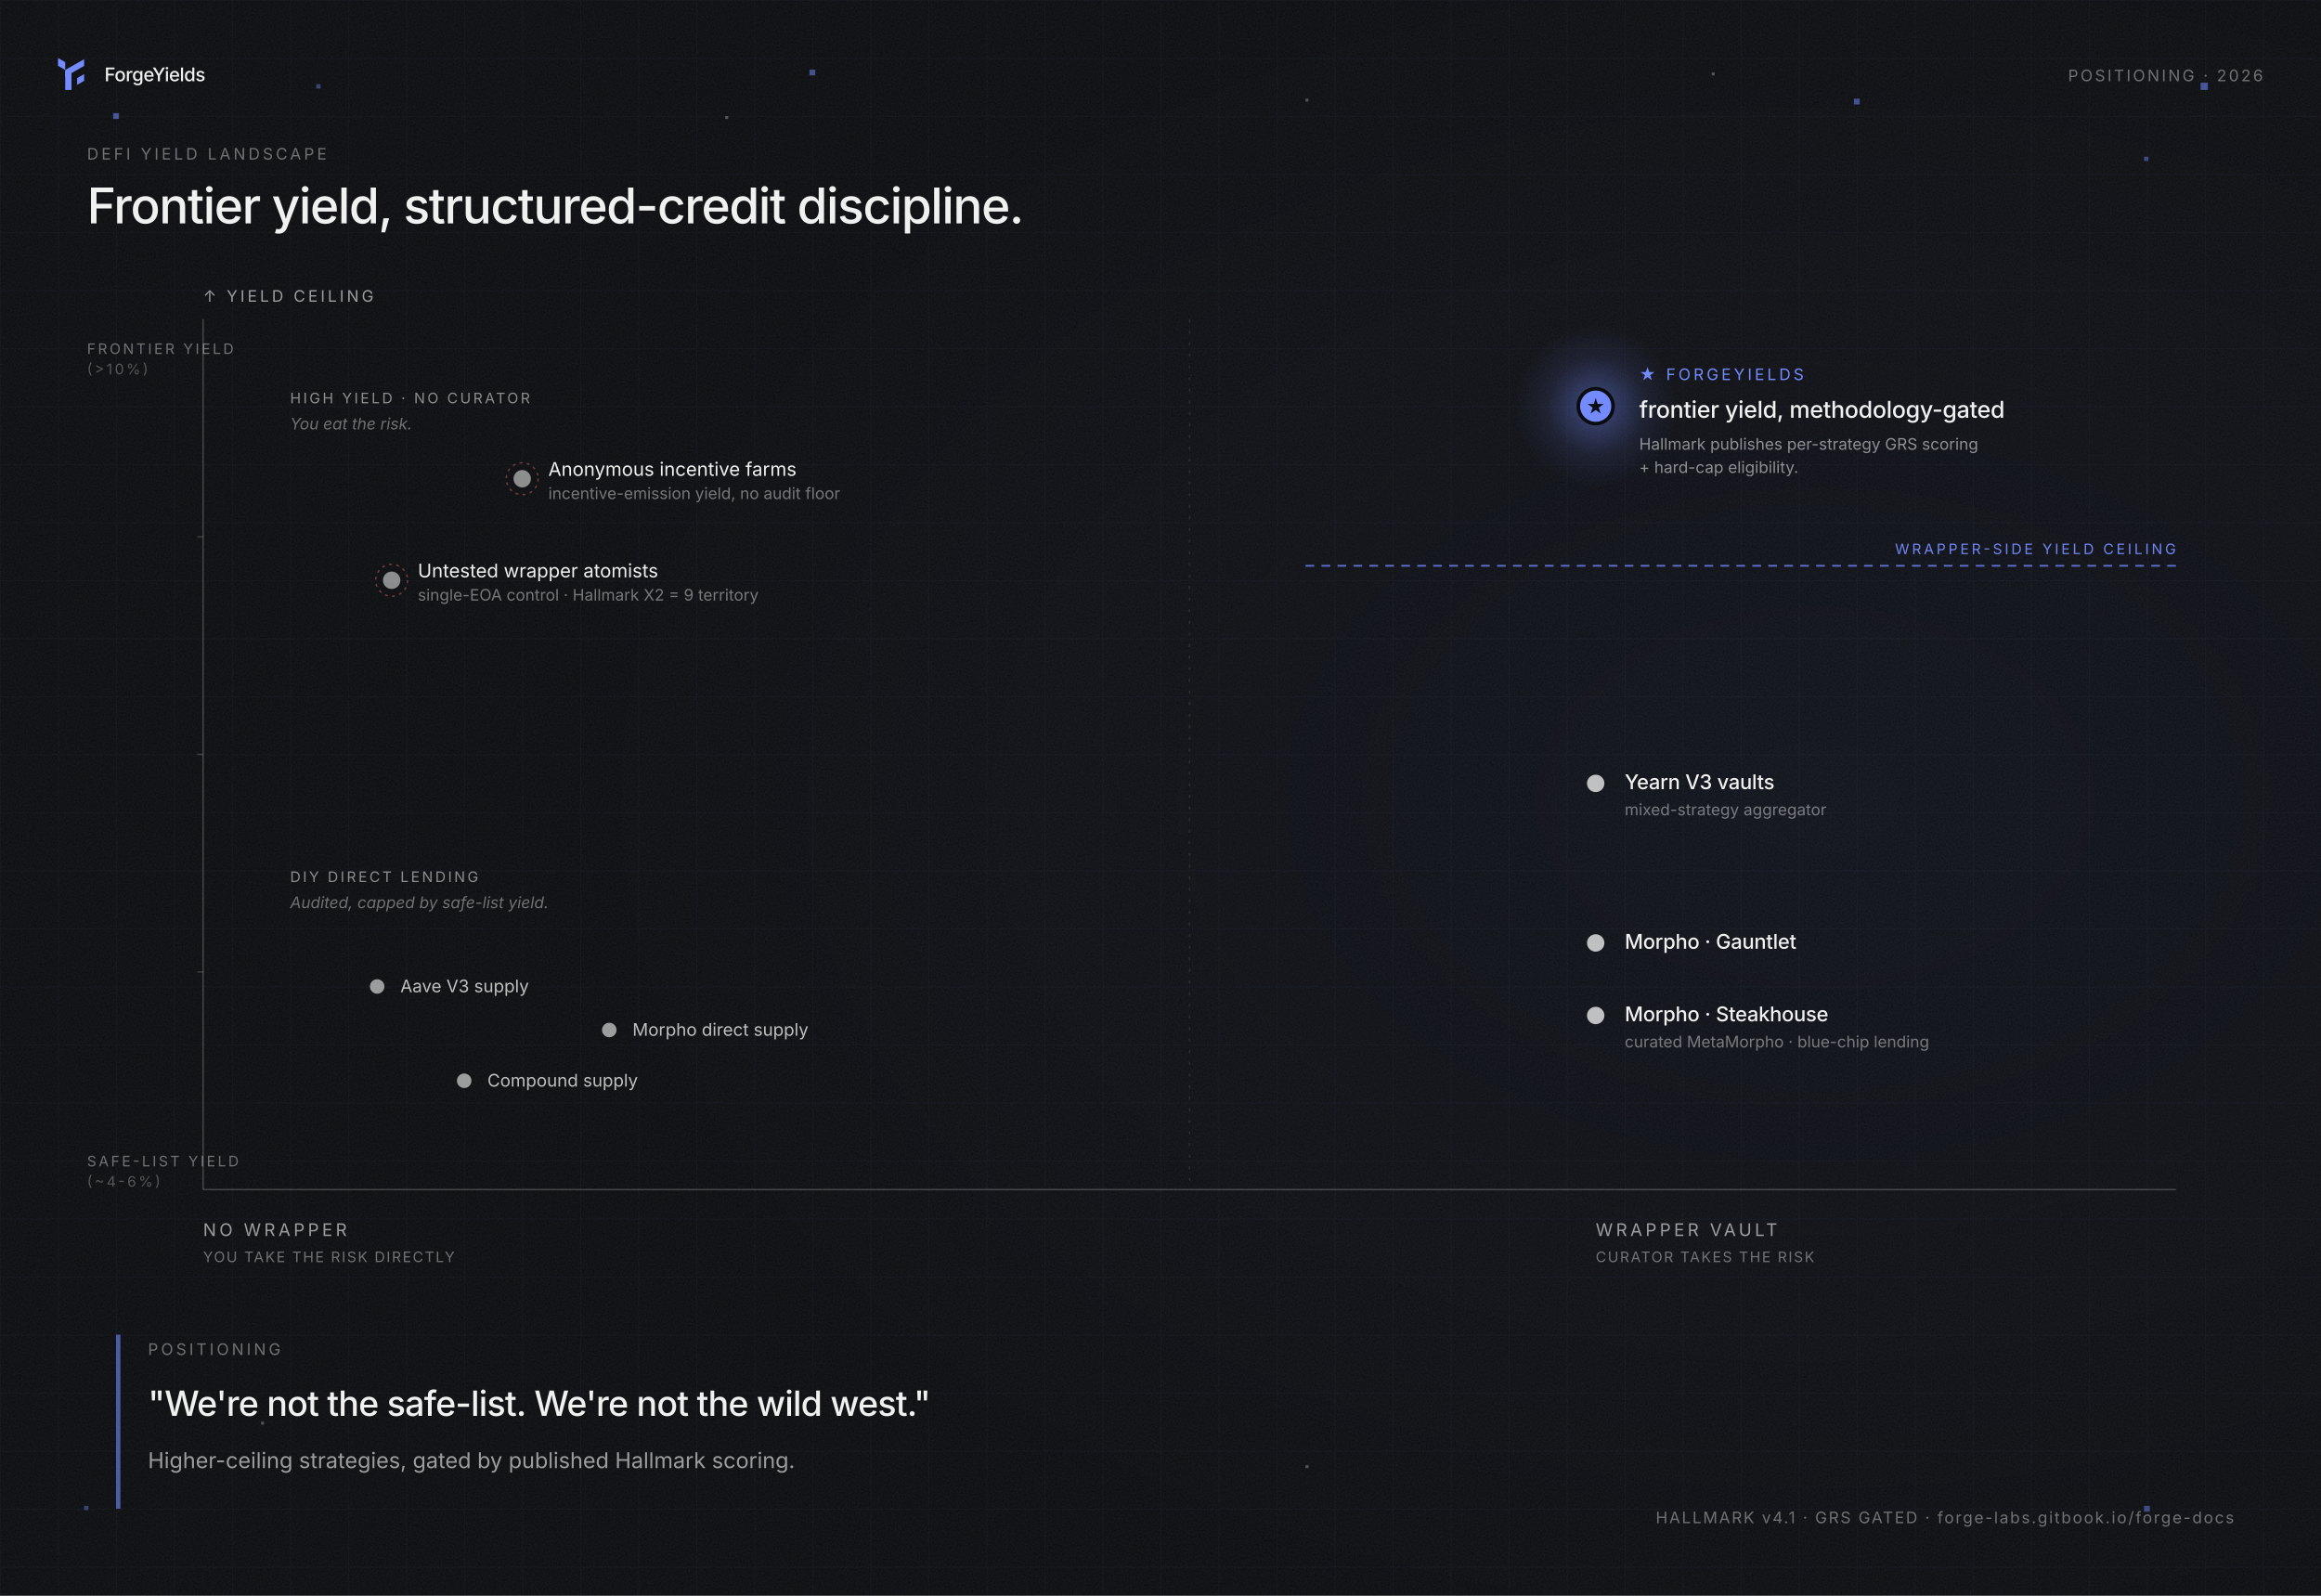
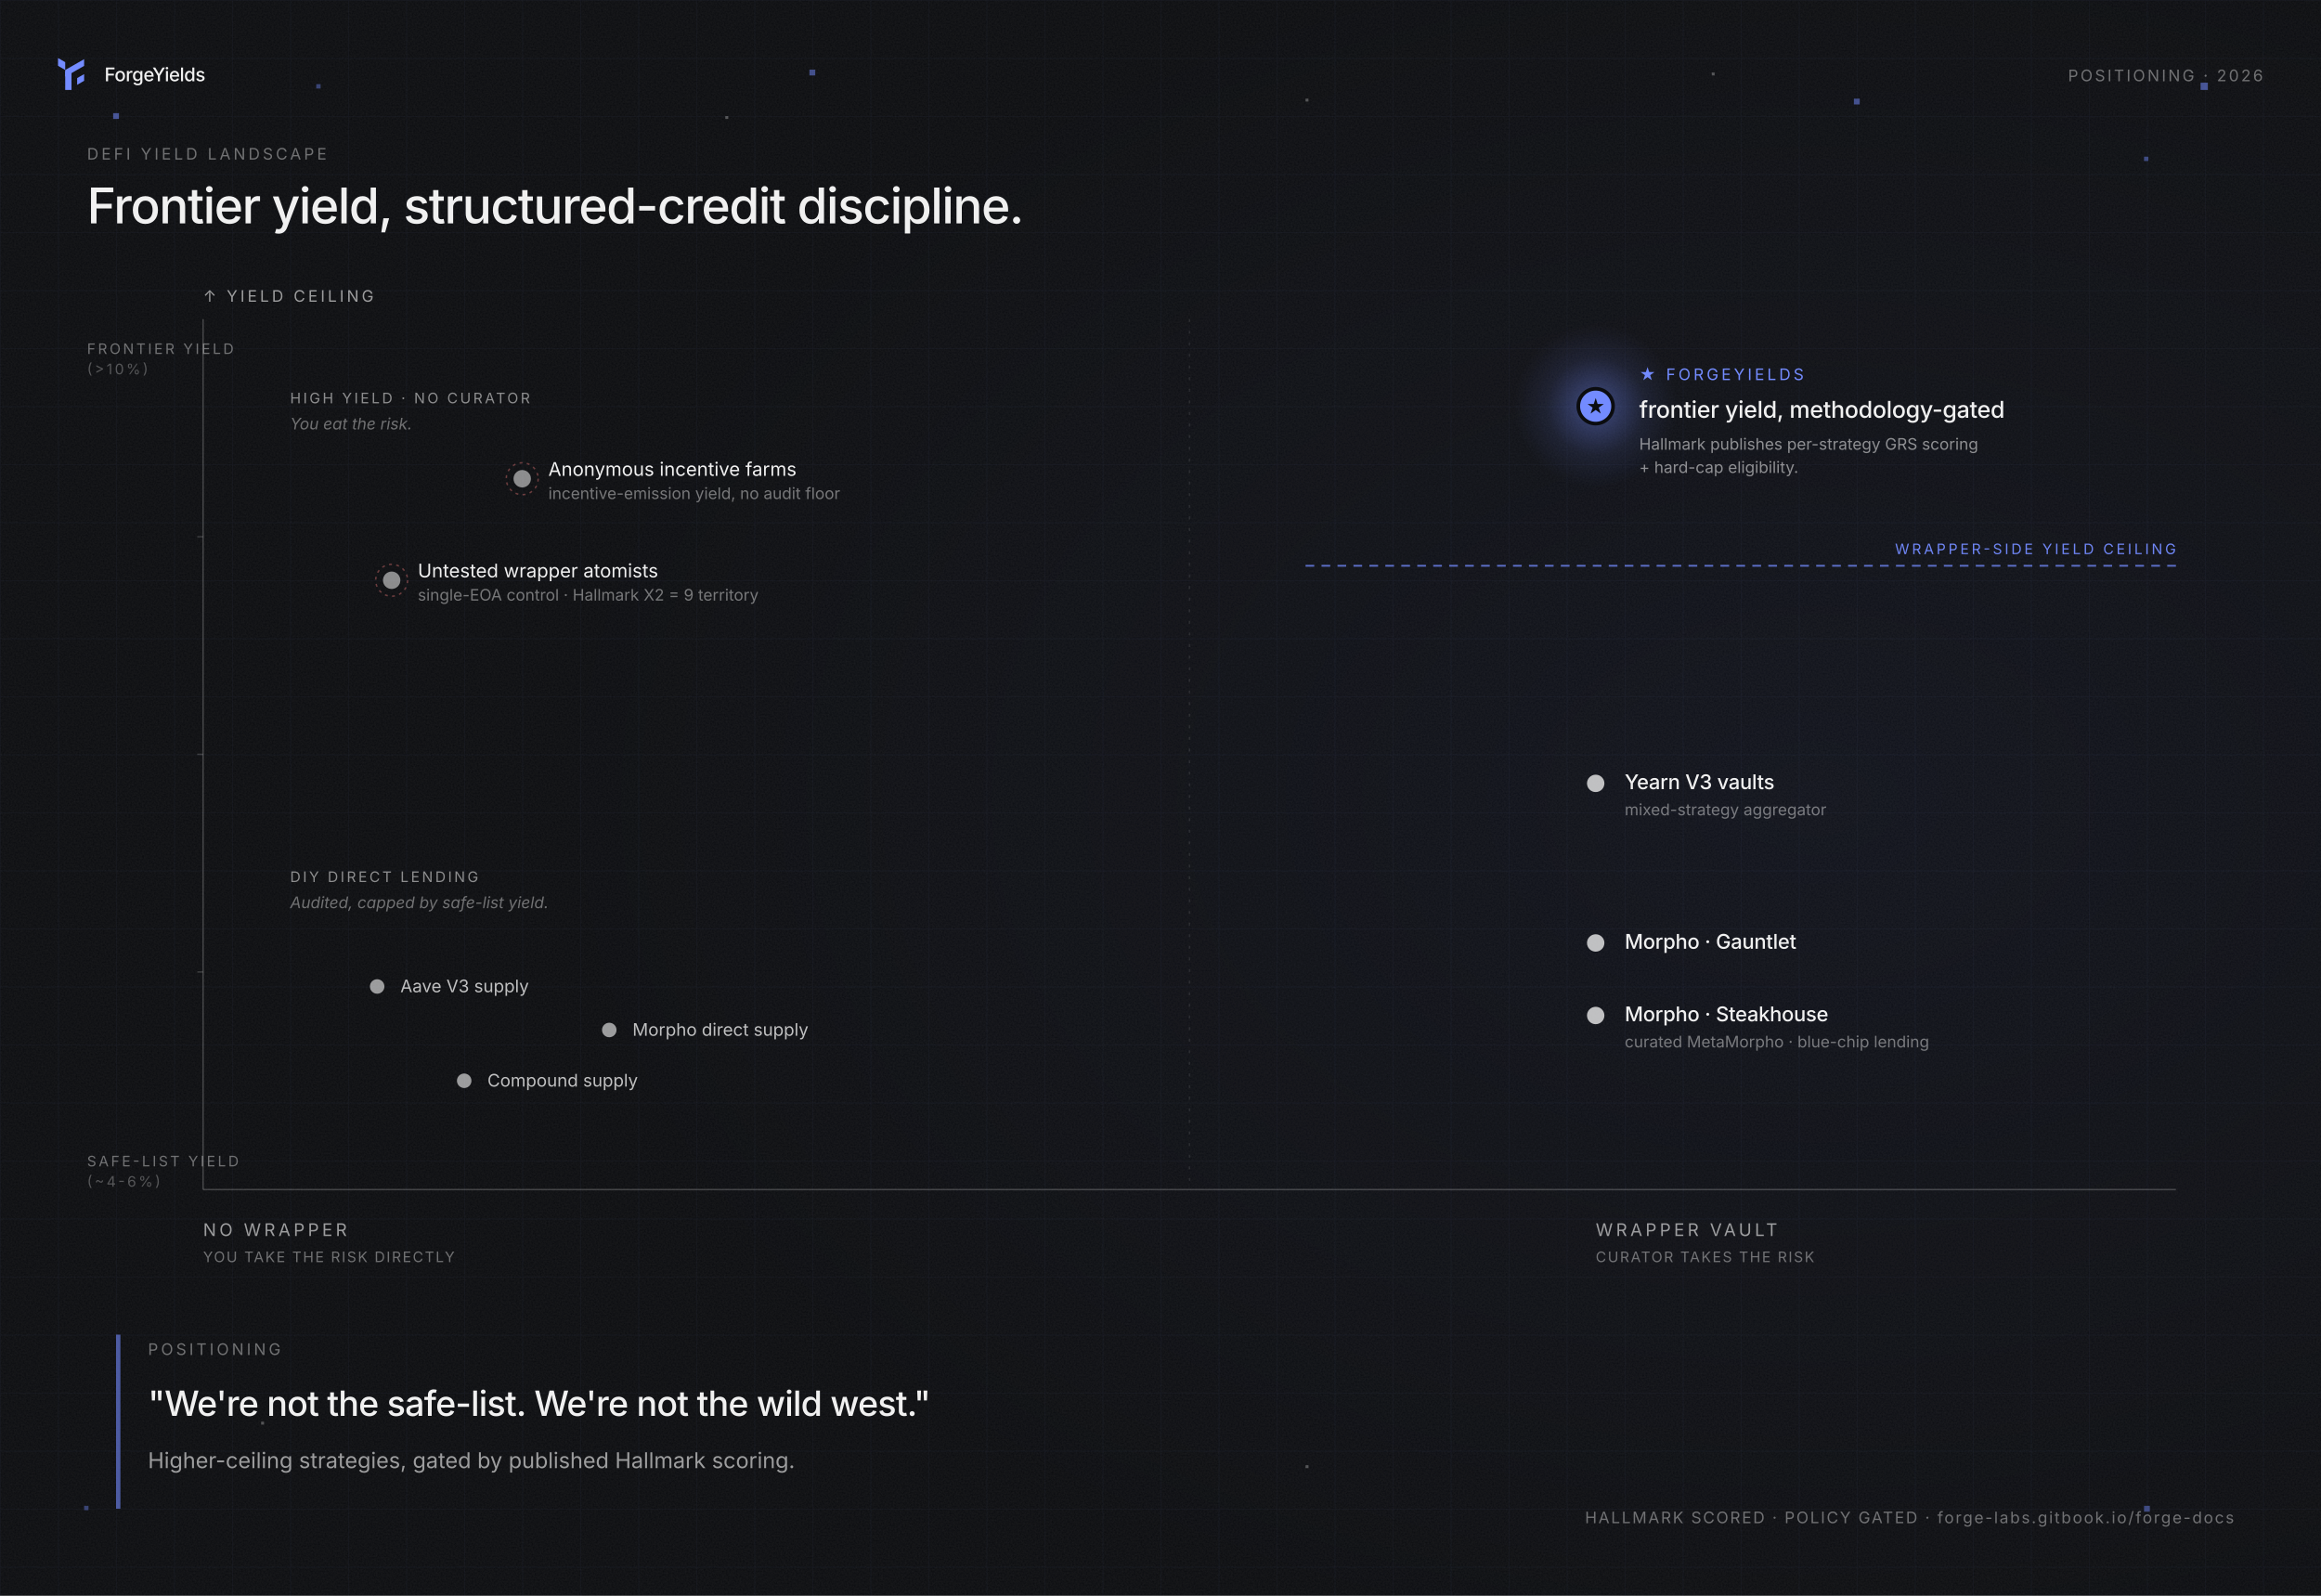
<svg xmlns="http://www.w3.org/2000/svg" width="1600" height="1100" viewBox="0 0 1600 1100">
  <defs>
    <pattern id="grid" x="0" y="0" width="40" height="40" patternUnits="userSpaceOnUse">
      <path d="M 40 0 L 0 0 0 40" fill="none" stroke="rgba(115,139,255,0.05)" stroke-width="1" />
    </pattern>
    <radialGradient id="rightWash" cx="78%" cy="50%" r="55%">
      <stop offset="0%" stop-color="rgba(115,139,255,0.05)" />
      <stop offset="100%" stop-color="rgba(115,139,255,0)" />
    </radialGradient>
    <radialGradient id="fyHalo" cx="50%" cy="50%" r="50%">
      <stop offset="0%" stop-color="rgba(115,139,255,0.45)" />
      <stop offset="60%" stop-color="rgba(115,139,255,0.10)" />
      <stop offset="100%" stop-color="rgba(115,139,255,0)" />
    </radialGradient>
    <filter id="grain" x="0%" y="0%" width="100%" height="100%">
      <feTurbulence type="fractalNoise" baseFrequency="0.85" numOctaves="2" seed="3" />
      <feColorMatrix values="0 0 0 0 1   0 0 0 0 1   0 0 0 0 1   0 0 0 0.18 0" />
      <feComposite in2="SourceGraphic" operator="in" />
    </filter>
  </defs>
  <rect width="1600" height="1100" fill="#0B0C0F" />
  <rect width="1600" height="1100" fill="url(#grid)" />
  <rect width="1600" height="1100" filter="url(#grain)" opacity="0.35" />
  <rect width="1600" height="1100" fill="url(#rightWash)" />
  <g fill="#738BFF">
    <rect x="78" y="78" width="4" height="4" opacity="0.55" />
    <rect x="218" y="58" width="3" height="3" opacity="0.4" />
    <rect x="558" y="48" width="4" height="4" opacity="0.5" />
    <rect x="1278" y="68" width="4" height="4" opacity="0.5" />
    <rect x="1478" y="108" width="3" height="3" opacity="0.45" />
    <rect x="1517" y="57" width="5" height="5" opacity="0.55" />
    <rect x="58" y="1038" width="3" height="3" opacity="0.4" />
    <rect x="1478" y="1038" width="4" height="4" opacity="0.45" />
  </g>
  <g fill="rgba(240,240,240,0.30)">
    <rect x="500" y="80" width="2" height="2" />
    <rect x="900" y="68" width="2" height="2" />
    <rect x="1180" y="50" width="2" height="2" />
    <rect x="180" y="980" width="2" height="2" />
    <rect x="900" y="1010" width="2" height="2" />
  </g>
  <g transform="translate(40,40)">
    <g transform="translate(0,0) scale(0.3006779,0.3006779)" fill="#738BFF">
      <path d="M 16.479 30.228 L 30.904 30.228 L 30.904 73.168 L 16.479 73.168 Z" />
      <path d="M 16.479 42.775 L 16.479 27.406 L 59.839 2.614 L 59.839 17.984 Z" />
      <path d="M 16.505 27.339 L 16.505 9.434 L 0 0 L 0.001 17.905 Z" />
      <path d="M 43.839 61.36 L 43.839 45.99 L 59.864 36.84 L 59.864 52.209 Z" />
    </g>
    <text x="32" y="16" font-family="&quot;Hanken Grotesk&quot;,&quot;Inter&quot;,system-ui,sans-serif" font-size="13" font-weight="500" fill="#F0F0F0" letter-spacing="-0.02em">ForgeYields</text>
  </g>
  <text x="1560" y="56" font-family="&quot;Hanken Grotesk&quot;,&quot;Inter&quot;,system-ui,sans-serif" font-size="11" letter-spacing="0.14em" fill="rgba(240,240,240,0.42)" text-anchor="end">POSITIONING · 2026</text>
  <g transform="translate(60,110)">
    <text font-family="&quot;Hanken Grotesk&quot;,&quot;Inter&quot;,system-ui,sans-serif" font-size="11" letter-spacing="0.18em" fill="rgba(240,240,240,0.42)" y="0">DEFI YIELD LANDSCAPE</text>
    <text font-family="&quot;Hanken Grotesk&quot;,&quot;Inter&quot;,system-ui,sans-serif" font-size="34" font-weight="500" letter-spacing="-0.025em" fill="#F0F0F0" y="44">Frontier yield, structured-credit discipline.</text>
  </g>
  <line x1="140" y1="220" x2="140" y2="820" stroke="rgba(240,240,240,0.22)" stroke-width="1" />
  <line x1="140" y1="820" x2="1500" y2="820" stroke="rgba(240,240,240,0.22)" stroke-width="1" />
  <line x1="820" y1="220" x2="820" y2="820" stroke="rgba(240,240,240,0.10)" stroke-width="1" stroke-dasharray="2 6" />
  <text font-family="&quot;Hanken Grotesk&quot;,&quot;Inter&quot;,system-ui,sans-serif" font-size="11" letter-spacing="0.18em" fill="rgba(240,240,240,0.62)" x="140" y="208">↑ YIELD CEILING</text>
  <g font-family="&quot;Hanken Grotesk&quot;,&quot;Inter&quot;,system-ui,sans-serif" font-size="10" letter-spacing="0.16em" fill="rgba(240,240,240,0.42)">
    <text x="60" y="244">FRONTIER YIELD</text>
    <text x="60" y="258" fill="rgba(240,240,240,0.30)">(&gt;10%)</text>
    <text x="60" y="804">SAFE-LIST YIELD</text>
    <text x="60" y="818" fill="rgba(240,240,240,0.30)">(~4-6%)</text>
  </g>
  <g stroke="rgba(240,240,240,0.18)">
    <line x1="136" y1="370" x2="140" y2="370" />
    <line x1="136" y1="520" x2="140" y2="520" />
    <line x1="136" y1="670" x2="140" y2="670" />
  </g>
  <g font-family="&quot;Hanken Grotesk&quot;,&quot;Inter&quot;,system-ui,sans-serif">
    <text font-size="12" letter-spacing="0.18em" fill="rgba(240,240,240,0.62)" x="140" y="852">NO WRAPPER</text>
    <text font-size="10" letter-spacing="0.10em" fill="rgba(240,240,240,0.42)" x="140" y="870">YOU TAKE THE RISK DIRECTLY</text>
    <text font-size="12" letter-spacing="0.18em" fill="rgba(240,240,240,0.62)" x="1100" y="852">WRAPPER VAULT</text>
    <text font-size="10" letter-spacing="0.10em" fill="rgba(240,240,240,0.42)" x="1100" y="870">CURATOR TAKES THE RISK</text>
  </g>
  <g>
    <text font-family="&quot;Hanken Grotesk&quot;,&quot;Inter&quot;,system-ui,sans-serif" font-size="10" letter-spacing="0.16em" fill="rgba(240,240,240,0.55)" x="200" y="278">HIGH YIELD · NO CURATOR</text>
    <text font-family="&quot;Hanken Grotesk&quot;,&quot;Inter&quot;,system-ui,sans-serif" font-size="11" fill="rgba(240,240,240,0.42)" x="200" y="296" font-style="italic">You eat the risk.</text>
    <g>
      <circle cx="360" cy="330" r="6" fill="rgba(240,240,240,0.55)" />
      <circle cx="360" cy="330" r="11" fill="none" stroke="rgba(217,112,112,0.45)" stroke-width="1" stroke-dasharray="2 3" />
      <text font-family="&quot;Hanken Grotesk&quot;,&quot;Inter&quot;,system-ui,sans-serif" font-size="13" fill="#F0F0F0" x="378" y="328">Anonymous incentive farms</text>
      <text font-family="&quot;Hanken Grotesk&quot;,&quot;Inter&quot;,system-ui,sans-serif" font-size="11" fill="rgba(240,240,240,0.45)" x="378" y="344">incentive-emission yield, no audit floor</text>
    </g>
    <g>
      <circle cx="270" cy="400" r="6" fill="rgba(240,240,240,0.55)" />
      <circle cx="270" cy="400" r="11" fill="none" stroke="rgba(217,112,112,0.45)" stroke-width="1" stroke-dasharray="2 3" />
      <text font-family="&quot;Hanken Grotesk&quot;,&quot;Inter&quot;,system-ui,sans-serif" font-size="13" fill="#F0F0F0" x="288" y="398">Untested wrapper atomists</text>
      <text font-family="&quot;Hanken Grotesk&quot;,&quot;Inter&quot;,system-ui,sans-serif" font-size="11" fill="rgba(240,240,240,0.45)" x="288" y="414">single-EOA control · Hallmark X2 = 9 territory</text>
    </g>
  </g>
  <g>
    <text font-family="&quot;Hanken Grotesk&quot;,&quot;Inter&quot;,system-ui,sans-serif" font-size="10" letter-spacing="0.16em" fill="rgba(240,240,240,0.55)" x="200" y="608">DIY DIRECT LENDING</text>
    <text font-family="&quot;Hanken Grotesk&quot;,&quot;Inter&quot;,system-ui,sans-serif" font-size="11" fill="rgba(240,240,240,0.42)" x="200" y="626" font-style="italic">Audited, capped by safe-list yield.</text>
    <g>
      <circle cx="260" cy="680" r="5" fill="rgba(240,240,240,0.62)" />
      <text font-family="&quot;Hanken Grotesk&quot;,&quot;Inter&quot;,system-ui,sans-serif" font-size="12" fill="rgba(240,240,240,0.78)" x="276" y="684">Aave V3 supply</text>
    </g>
    <g>
      <circle cx="420" cy="710" r="5" fill="rgba(240,240,240,0.62)" />
      <text font-family="&quot;Hanken Grotesk&quot;,&quot;Inter&quot;,system-ui,sans-serif" font-size="12" fill="rgba(240,240,240,0.78)" x="436" y="714">Morpho direct supply</text>
    </g>
    <g>
      <circle cx="320" cy="745" r="5" fill="rgba(240,240,240,0.62)" />
      <text font-family="&quot;Hanken Grotesk&quot;,&quot;Inter&quot;,system-ui,sans-serif" font-size="12" fill="rgba(240,240,240,0.78)" x="336" y="749">Compound supply</text>
    </g>
  </g>
  <g>
    <line x1="900" y1="390" x2="1500" y2="390" stroke="#738BFF" stroke-width="1.25" stroke-dasharray="6 5" opacity="0.75" />
    <text font-family="&quot;Hanken Grotesk&quot;,&quot;Inter&quot;,system-ui,sans-serif" font-size="10" letter-spacing="0.18em" fill="#738BFF" x="1500" y="382" text-anchor="end" opacity="0.95">WRAPPER-SIDE YIELD CEILING</text>
  </g>
  <g>
    <circle cx="1100" cy="540" r="6" fill="rgba(240,240,240,0.78)" />
    <text font-family="&quot;Hanken Grotesk&quot;,&quot;Inter&quot;,system-ui,sans-serif" font-size="14" font-weight="500" fill="#F0F0F0" x="1120" y="544" letter-spacing="-0.01em">Yearn V3 vaults</text>
    <text font-family="&quot;Hanken Grotesk&quot;,&quot;Inter&quot;,system-ui,sans-serif" font-size="11" fill="rgba(240,240,240,0.45)" x="1120" y="562">mixed-strategy aggregator</text>
  </g>
  <g>
    <circle cx="1100" cy="650" r="6" fill="rgba(240,240,240,0.78)" />
    <text font-family="&quot;Hanken Grotesk&quot;,&quot;Inter&quot;,system-ui,sans-serif" font-size="14" font-weight="500" fill="#F0F0F0" x="1120" y="654" letter-spacing="-0.01em">Morpho · Gauntlet</text>
  </g>
  <g>
    <circle cx="1100" cy="700" r="6" fill="rgba(240,240,240,0.78)" />
    <text font-family="&quot;Hanken Grotesk&quot;,&quot;Inter&quot;,system-ui,sans-serif" font-size="14" font-weight="500" fill="#F0F0F0" x="1120" y="704" letter-spacing="-0.01em">Morpho · Steakhouse</text>
    <text font-family="&quot;Hanken Grotesk&quot;,&quot;Inter&quot;,system-ui,sans-serif" font-size="11" fill="rgba(240,240,240,0.45)" x="1120" y="722">curated MetaMorpho · blue-chip lending</text>
  </g>
  <g>
    <circle cx="1100" cy="280" r="56" fill="url(#fyHalo)" />
    <circle cx="1100" cy="280" r="12" fill="#738BFF" stroke="#0B0C0F" stroke-width="2.5" />
    <text font-family="&quot;Hanken Grotesk&quot;,&quot;Inter&quot;,system-ui,sans-serif" font-size="13" font-weight="600" fill="#0B0C0F" x="1100" y="285" text-anchor="middle">★</text>
    <text font-family="&quot;Hanken Grotesk&quot;,&quot;Inter&quot;,system-ui,sans-serif" font-size="11" letter-spacing="0.18em" fill="#738BFF" x="1130" y="262">★ FORGEYIELDS</text>
    <text font-family="&quot;Hanken Grotesk&quot;,&quot;Inter&quot;,system-ui,sans-serif" font-size="16" font-weight="500" fill="#F0F0F0" x="1130" y="288" letter-spacing="-0.01em">frontier yield, methodology-gated</text>
    <text font-family="&quot;Hanken Grotesk&quot;,&quot;Inter&quot;,system-ui,sans-serif" font-size="11" fill="rgba(240,240,240,0.55)" x="1130" y="310">Hallmark publishes per-strategy GRS scoring</text>
    <text font-family="&quot;Hanken Grotesk&quot;,&quot;Inter&quot;,system-ui,sans-serif" font-size="11" fill="rgba(240,240,240,0.55)" x="1130" y="326">+ hard-cap eligibility.</text>
  </g>
  <g transform="translate(80, 920)">
    <rect x="0" y="0" width="3" height="120" fill="#738BFF" opacity="0.6" />
    <text font-family="&quot;Hanken Grotesk&quot;,&quot;Inter&quot;,system-ui,sans-serif" font-size="11" letter-spacing="0.18em" fill="rgba(240,240,240,0.42)" x="22" y="14">POSITIONING</text>
    <text font-family="&quot;Hanken Grotesk&quot;,&quot;Inter&quot;,system-ui,sans-serif" font-size="24" font-weight="500" letter-spacing="-0.02em" fill="#F0F0F0" x="22" y="56">"We're not the safe-list. We're not the wild west."</text>
    <text font-family="&quot;Hanken Grotesk&quot;,&quot;Inter&quot;,system-ui,sans-serif" font-size="15" fill="rgba(240,240,240,0.62)" x="22" y="92">Higher-ceiling strategies, gated by published Hallmark scoring.</text>
  </g>
-   <text x="1540" y="1050" font-family="&quot;Hanken Grotesk&quot;,&quot;Inter&quot;,system-ui,sans-serif" font-size="11" letter-spacing="0.10em" fill="rgba(240,240,240,0.42)" text-anchor="end">HALLMARK v4.1 · GRS GATED · forge-labs.gitbook.io/forge-docs</text>
+   <text x="1540" y="1050" font-family="&quot;Hanken Grotesk&quot;,&quot;Inter&quot;,system-ui,sans-serif" font-size="11" letter-spacing="0.10em" fill="rgba(240,240,240,0.42)" text-anchor="end">HALLMARK SCORED · POLICY GATED · forge-labs.gitbook.io/forge-docs</text>
</svg>
